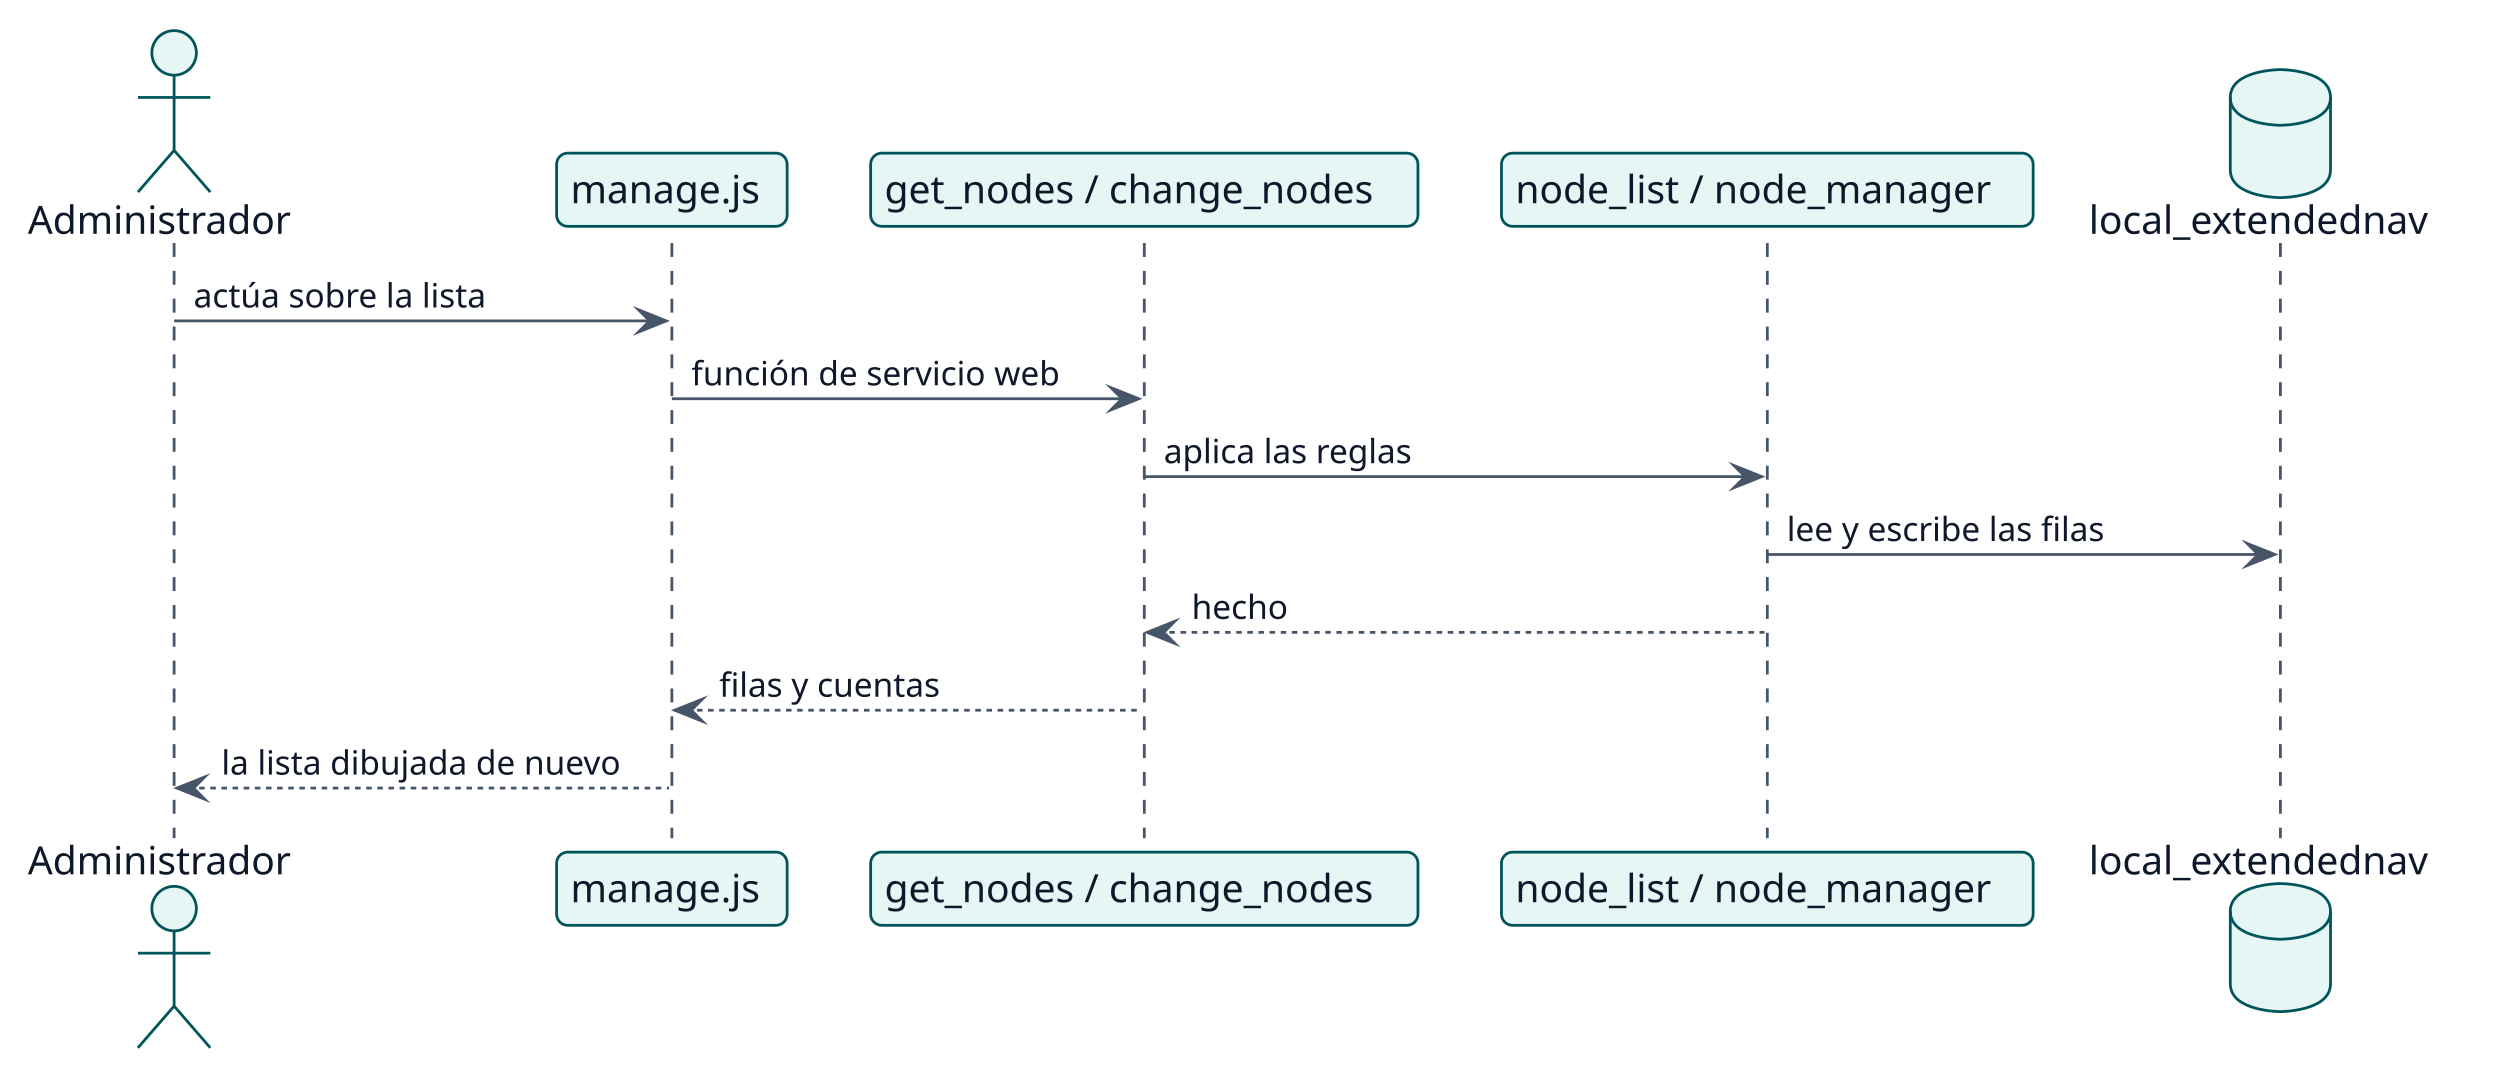
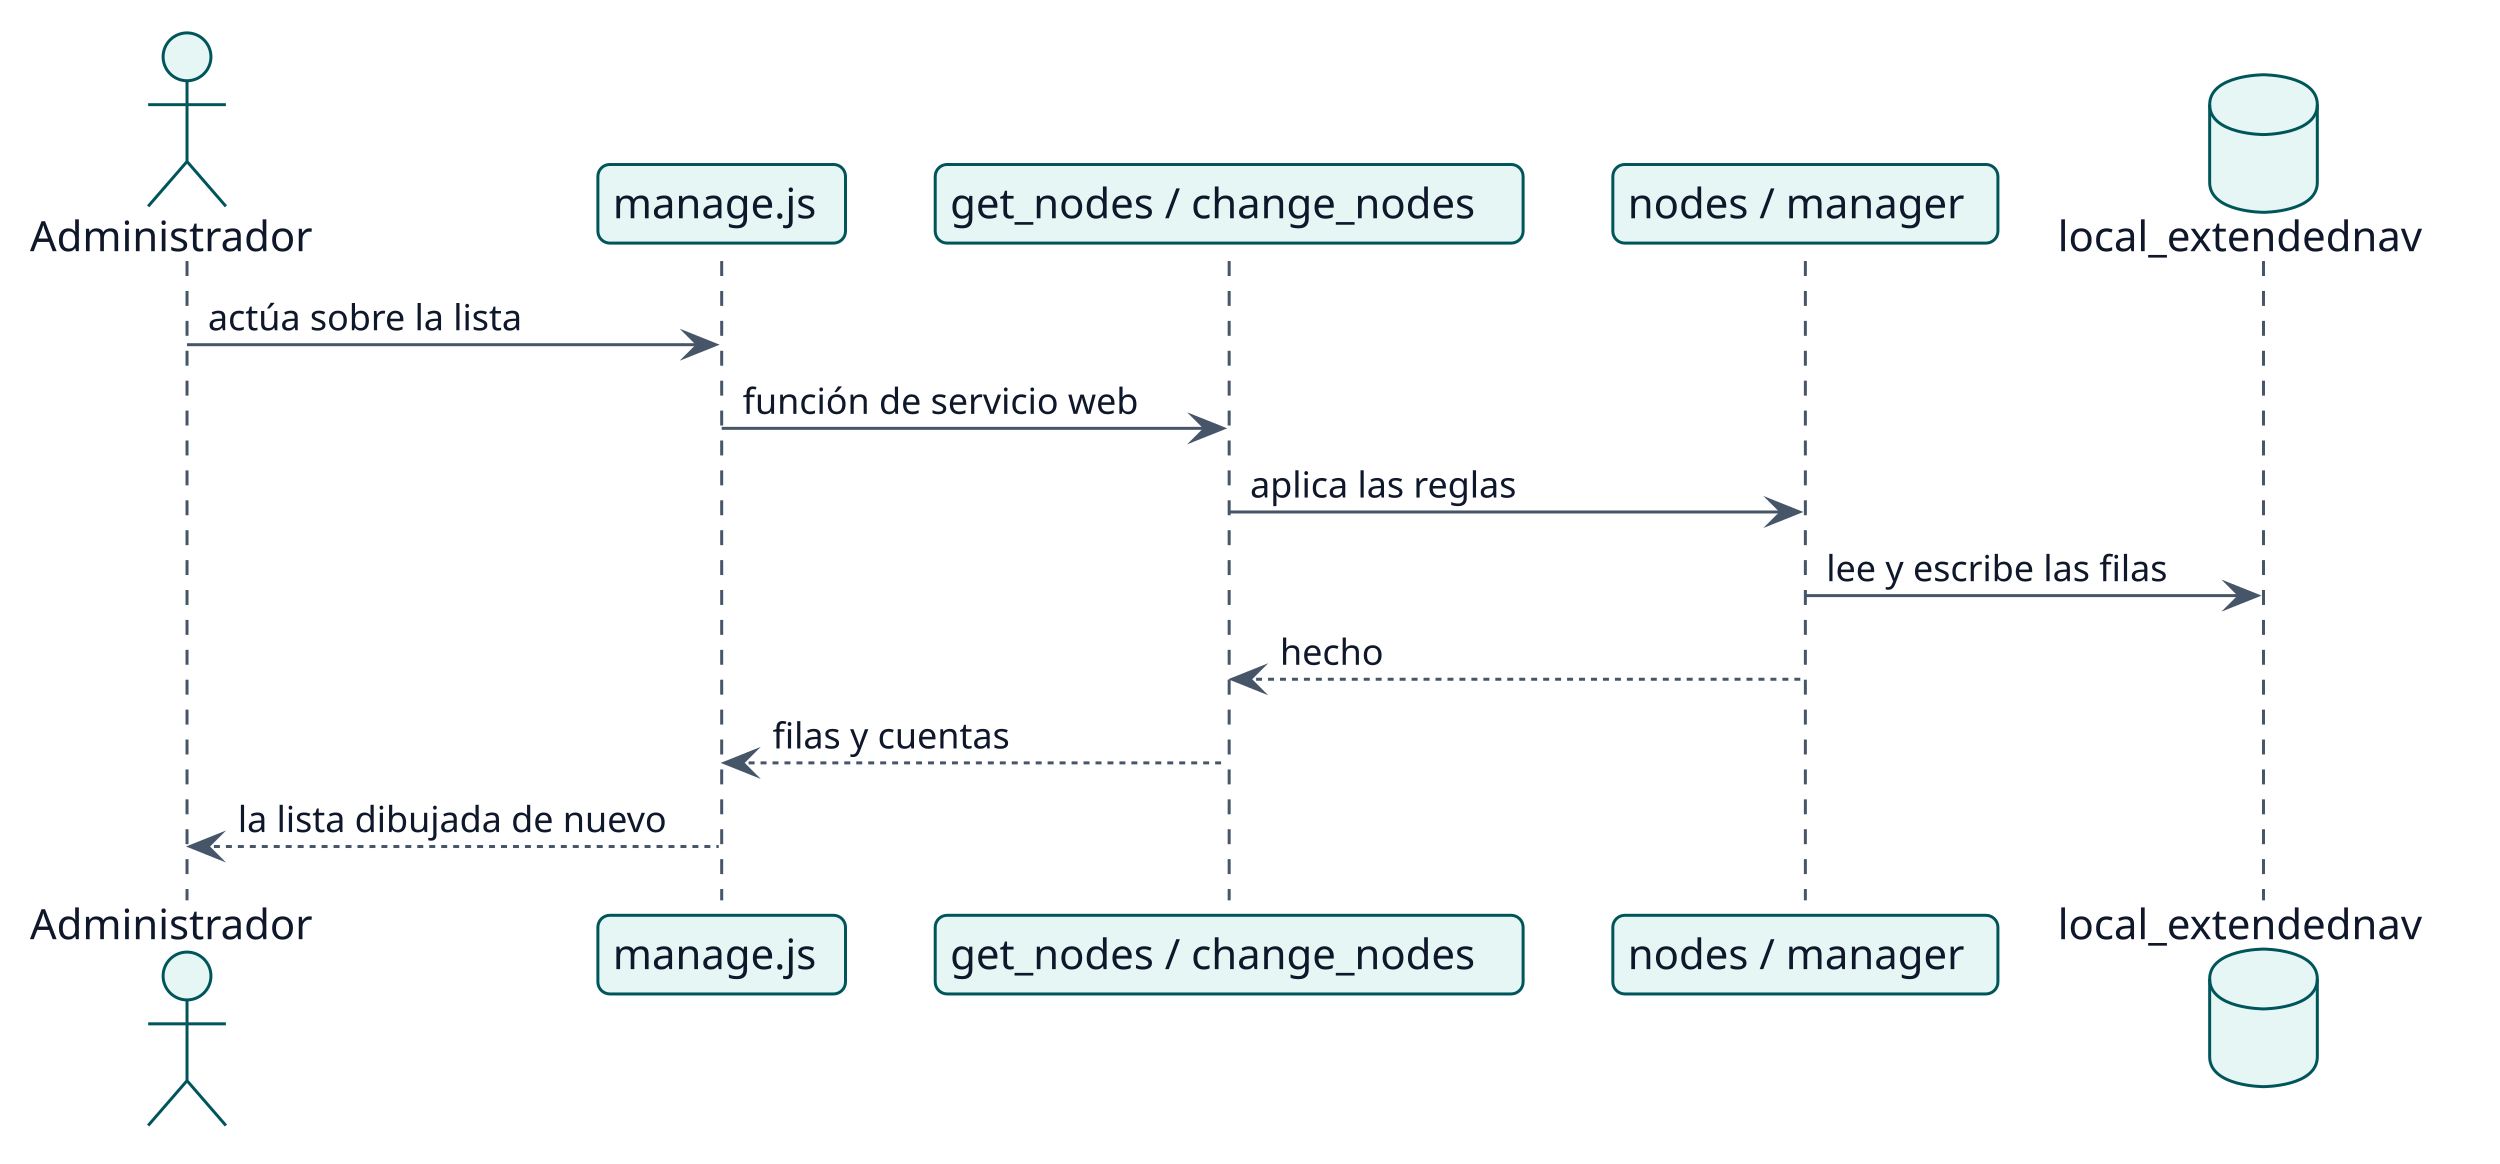
- <svg xmlns="http://www.w3.org/2000/svg" version="1.1" data-diagram-type="SEQUENCE" style="width:898px;height:389px;background:#FFFFFF;" width="898px" height="389px" viewBox="0 0 898 389" zoomAndPan="magnify" preserveAspectRatio="none" contentStyleType="text/css">
+ <svg xmlns="http://www.w3.org/2000/svg" version="1.1" data-diagram-type="SEQUENCE" style="width:836px;height:389px;background:#FFFFFF;" width="836px" height="389px" viewBox="0 0 836 389" zoomAndPan="magnify" preserveAspectRatio="none" contentStyleType="text/css">
  <defs />
  <g font-family="sans-serif" lengthAdjust="spacing">
    <g class="participant-lifeline" data-qualified-name="p0" data-entity-uid="part1" id="part1-lifeline" data-source-line="108">
      <g>
        <rect x="59.04" y="87.297" width="8" height="213.781" fill="#000" fill-opacity="0" />
        <line x1="62.54" y1="87.297" x2="62.54" y2="301.078" style="stroke:#475569;stroke-width:1;stroke-dasharray:5,5;" />
      </g>
    </g>
    <g class="participant-lifeline" data-qualified-name="p1" data-entity-uid="part2" id="part2-lifeline" data-source-line="109">
      <g>
        <rect x="237.833" y="87.297" width="8" height="213.781" fill="#000" fill-opacity="0" />
        <line x1="241.333" y1="87.297" x2="241.333" y2="301.078" style="stroke:#475569;stroke-width:1;stroke-dasharray:5,5;" />
      </g>
    </g>
    <g class="participant-lifeline" data-qualified-name="p2" data-entity-uid="part3" id="part3-lifeline" data-source-line="110">
      <g>
        <rect x="407.531" y="87.297" width="8" height="213.781" fill="#000" fill-opacity="0" />
        <line x1="411.031" y1="87.297" x2="411.031" y2="301.078" style="stroke:#475569;stroke-width:1;stroke-dasharray:5,5;" />
      </g>
    </g>
    <g class="participant-lifeline" data-qualified-name="p3" data-entity-uid="part4" id="part4-lifeline" data-source-line="111">
      <g>
-         <rect x="631.319" y="87.297" width="8" height="213.781" fill="#000" fill-opacity="0" />
-         <line x1="634.819" y1="87.297" x2="634.819" y2="301.078" style="stroke:#475569;stroke-width:1;stroke-dasharray:5,5;" />
+         <rect x="600.215" y="87.297" width="8" height="213.781" fill="#000" fill-opacity="0" />
+         <line x1="603.715" y1="87.297" x2="603.715" y2="301.078" style="stroke:#475569;stroke-width:1;stroke-dasharray:5,5;" />
      </g>
    </g>
    <g class="participant-lifeline" data-qualified-name="p4" data-entity-uid="part5" id="part5-lifeline" data-source-line="112">
      <g>
-         <rect x="815.619" y="87.297" width="8" height="213.781" fill="#000" fill-opacity="0" />
-         <line x1="819.119" y1="87.297" x2="819.119" y2="301.078" style="stroke:#475569;stroke-width:1;stroke-dasharray:5,5;" />
+         <rect x="753.412" y="87.297" width="8" height="213.781" fill="#000" fill-opacity="0" />
+         <line x1="756.912" y1="87.297" x2="756.912" y2="301.078" style="stroke:#475569;stroke-width:1;stroke-dasharray:5,5;" />
      </g>
    </g>
    <g class="participant participant-head" data-qualified-name="p0" data-entity-uid="part1" id="part1-head" data-source-line="108">
      <text x="10" y="83.995" fill="#0F172A" font-size="14" textLength="99.08" font-family="IBM Plex Sans">Administrador</text>
      <ellipse cx="62.54" cy="19" rx="8" ry="8" fill="#E6F6F4" style="stroke:#00555A;stroke-width:1;" />
      <path d="M62.54,27 L62.54,54 M49.54,35 L75.54,35 M62.54,54 L49.54,69 M62.54,54 L75.54,69" style="stroke:#00555A;stroke-width:1;" fill="none" />
    </g>
    <g class="participant participant-head" data-qualified-name="p1" data-entity-uid="part2" id="part2-head" data-source-line="109">
      <rect x="199.932" y="55" width="82.803" height="26.297" fill="#E6F6F4" style="stroke:#00555A;stroke-width:1;" rx="4" ry="4" />
      <text x="204.932" y="72.995" fill="#0F172A" font-size="14" textLength="72.803" font-family="IBM Plex Sans">manage.js</text>
    </g>
    <g class="participant participant-head" data-qualified-name="p2" data-entity-uid="part3" id="part3-head" data-source-line="110">
      <rect x="312.734" y="55" width="196.594" height="26.297" fill="#E6F6F4" style="stroke:#00555A;stroke-width:1;" rx="4" ry="4" />
      <text x="317.734" y="72.995" fill="#0F172A" font-size="14" textLength="186.594" font-family="IBM Plex Sans">get_nodes / change_nodes</text>
    </g>
    <g class="participant participant-head" data-qualified-name="p3" data-entity-uid="part4" id="part4-head" data-source-line="111">
-       <rect x="539.328" y="55" width="190.981" height="26.297" fill="#E6F6F4" style="stroke:#00555A;stroke-width:1;" rx="4" ry="4" />
-       <text x="544.328" y="72.995" fill="#0F172A" font-size="14" textLength="180.981" font-family="IBM Plex Sans">node_list / node_manager</text>
+       <rect x="539.328" y="55" width="128.774" height="26.297" fill="#E6F6F4" style="stroke:#00555A;stroke-width:1;" rx="4" ry="4" />
+       <text x="544.328" y="72.995" fill="#0F172A" font-size="14" textLength="118.774" font-family="IBM Plex Sans">nodes / manager</text>
    </g>
    <g class="participant participant-head" data-qualified-name="p4" data-entity-uid="part5" id="part5-head" data-source-line="112">
-       <text x="750.31" y="83.995" fill="#0F172A" font-size="14" textLength="131.619" font-family="IBM Plex Sans">local_extendednav</text>
-       <path d="M801.119,35 C801.119,25 819.119,25 819.119,25 C819.119,25 837.119,25 837.119,35 L837.119,61 C837.119,71 819.119,71 819.119,71 C819.119,71 801.119,71 801.119,61 L801.119,35" style="stroke:#00555A;stroke-width:1;" fill="#E6F6F4" />
-       <path d="M801.119,35 C801.119,45 819.119,45 819.119,45 C819.119,45 837.119,45 837.119,35" style="stroke:#00555A;stroke-width:1;" fill="none" />
+       <text x="688.103" y="83.995" fill="#0F172A" font-size="14" textLength="131.619" font-family="IBM Plex Sans">local_extendednav</text>
+       <path d="M738.912,35 C738.912,25 756.912,25 756.912,25 C756.912,25 774.912,25 774.912,35 L774.912,61 C774.912,71 756.912,71 756.912,71 C756.912,71 738.912,71 738.912,61 L738.912,35" style="stroke:#00555A;stroke-width:1;" fill="#E6F6F4" />
+       <path d="M738.912,35 C738.912,45 756.912,45 756.912,45 C756.912,45 774.912,45 774.912,35" style="stroke:#00555A;stroke-width:1;" fill="none" />
    </g>
    <g class="participant participant-tail" data-qualified-name="p0" data-entity-uid="part1" id="part1-tail" data-source-line="108">
      <text x="10" y="314.073" fill="#0F172A" font-size="14" textLength="99.08" font-family="IBM Plex Sans">Administrador</text>
      <ellipse cx="62.54" cy="326.375" rx="8" ry="8" fill="#E6F6F4" style="stroke:#00555A;stroke-width:1;" />
      <path d="M62.54,334.375 L62.54,361.375 M49.54,342.375 L75.54,342.375 M62.54,361.375 L49.54,376.375 M62.54,361.375 L75.54,376.375" style="stroke:#00555A;stroke-width:1;" fill="none" />
    </g>
    <g class="participant participant-tail" data-qualified-name="p1" data-entity-uid="part2" id="part2-tail" data-source-line="109">
      <rect x="199.932" y="306.078" width="82.803" height="26.297" fill="#E6F6F4" style="stroke:#00555A;stroke-width:1;" rx="4" ry="4" />
      <text x="204.932" y="324.073" fill="#0F172A" font-size="14" textLength="72.803" font-family="IBM Plex Sans">manage.js</text>
    </g>
    <g class="participant participant-tail" data-qualified-name="p2" data-entity-uid="part3" id="part3-tail" data-source-line="110">
      <rect x="312.734" y="306.078" width="196.594" height="26.297" fill="#E6F6F4" style="stroke:#00555A;stroke-width:1;" rx="4" ry="4" />
      <text x="317.734" y="324.073" fill="#0F172A" font-size="14" textLength="186.594" font-family="IBM Plex Sans">get_nodes / change_nodes</text>
    </g>
    <g class="participant participant-tail" data-qualified-name="p3" data-entity-uid="part4" id="part4-tail" data-source-line="111">
-       <rect x="539.328" y="306.078" width="190.981" height="26.297" fill="#E6F6F4" style="stroke:#00555A;stroke-width:1;" rx="4" ry="4" />
-       <text x="544.328" y="324.073" fill="#0F172A" font-size="14" textLength="180.981" font-family="IBM Plex Sans">node_list / node_manager</text>
+       <rect x="539.328" y="306.078" width="128.774" height="26.297" fill="#E6F6F4" style="stroke:#00555A;stroke-width:1;" rx="4" ry="4" />
+       <text x="544.328" y="324.073" fill="#0F172A" font-size="14" textLength="118.774" font-family="IBM Plex Sans">nodes / manager</text>
    </g>
    <g class="participant participant-tail" data-qualified-name="p4" data-entity-uid="part5" id="part5-tail" data-source-line="112">
-       <text x="750.31" y="314.073" fill="#0F172A" font-size="14" textLength="131.619" font-family="IBM Plex Sans">local_extendednav</text>
-       <path d="M801.119,327.375 C801.119,317.375 819.119,317.375 819.119,317.375 C819.119,317.375 837.119,317.375 837.119,327.375 L837.119,353.375 C837.119,363.375 819.119,363.375 819.119,363.375 C819.119,363.375 801.119,363.375 801.119,353.375 L801.119,327.375" style="stroke:#00555A;stroke-width:1;" fill="#E6F6F4" />
-       <path d="M801.119,327.375 C801.119,337.375 819.119,337.375 819.119,337.375 C819.119,337.375 837.119,337.375 837.119,327.375" style="stroke:#00555A;stroke-width:1;" fill="none" />
+       <text x="688.103" y="314.073" fill="#0F172A" font-size="14" textLength="131.619" font-family="IBM Plex Sans">local_extendednav</text>
+       <path d="M738.912,327.375 C738.912,317.375 756.912,317.375 756.912,317.375 C756.912,317.375 774.912,317.375 774.912,327.375 L774.912,353.375 C774.912,363.375 756.912,363.375 756.912,363.375 C756.912,363.375 738.912,363.375 738.912,353.375 L738.912,327.375" style="stroke:#00555A;stroke-width:1;" fill="#E6F6F4" />
+       <path d="M738.912,327.375 C738.912,337.375 756.912,337.375 756.912,337.375 C756.912,337.375 774.912,337.375 774.912,327.375" style="stroke:#00555A;stroke-width:1;" fill="none" />
    </g>
    <g class="message" data-entity-1="part1" data-entity-2="part2" id="msg1" data-source-line="114">
      <polygon points="229.333,111.266,239.333,115.266,229.333,119.266,233.333,115.266" fill="#475569" style="stroke:#475569;stroke-width:1;stroke-linejoin:miter;stroke-miterlimit:10;" />
      <line x1="62.54" y1="115.266" x2="235.333" y2="115.266" style="stroke:#475569;stroke-width:1;" />
      <text x="69.54" y="110.436" fill="#0F172A" font-size="12" textLength="114.252" font-family="IBM Plex Sans">actúa sobre la lista</text>
    </g>
    <g class="message" data-entity-1="part2" data-entity-2="part3" id="msg2" data-source-line="115">
      <polygon points="399.031,139.234,409.031,143.234,399.031,147.234,403.031,143.234" fill="#475569" style="stroke:#475569;stroke-width:1;stroke-linejoin:miter;stroke-miterlimit:10;" />
      <line x1="241.333" y1="143.234" x2="405.031" y2="143.234" style="stroke:#475569;stroke-width:1;" />
      <text x="248.333" y="138.404" fill="#0F172A" font-size="12" textLength="141.85" font-family="IBM Plex Sans">función de servicio web</text>
    </g>
    <g class="message" data-entity-1="part3" data-entity-2="part4" id="msg3" data-source-line="116">
-       <polygon points="622.819,167.203,632.819,171.203,622.819,175.203,626.819,171.203" fill="#475569" style="stroke:#475569;stroke-width:1;stroke-linejoin:miter;stroke-miterlimit:10;" />
-       <line x1="411.031" y1="171.203" x2="628.819" y2="171.203" style="stroke:#475569;stroke-width:1;" />
+       <polygon points="591.715,167.203,601.715,171.203,591.715,175.203,595.715,171.203" fill="#475569" style="stroke:#475569;stroke-width:1;stroke-linejoin:miter;stroke-miterlimit:10;" />
+       <line x1="411.031" y1="171.203" x2="597.715" y2="171.203" style="stroke:#475569;stroke-width:1;" />
      <text x="418.031" y="166.373" fill="#0F172A" font-size="12" textLength="97.031" font-family="IBM Plex Sans">aplica las reglas</text>
    </g>
    <g class="message" data-entity-1="part4" data-entity-2="part5" id="msg4" data-source-line="117">
-       <polygon points="807.119,195.172,817.119,199.172,807.119,203.172,811.119,199.172" fill="#475569" style="stroke:#475569;stroke-width:1;stroke-linejoin:miter;stroke-miterlimit:10;" />
-       <line x1="634.819" y1="199.172" x2="813.119" y2="199.172" style="stroke:#475569;stroke-width:1;" />
-       <text x="641.819" y="194.342" fill="#0F172A" font-size="12" textLength="125.396" font-family="IBM Plex Sans">lee y escribe las filas</text>
+       <polygon points="744.912,195.172,754.912,199.172,744.912,203.172,748.912,199.172" fill="#475569" style="stroke:#475569;stroke-width:1;stroke-linejoin:miter;stroke-miterlimit:10;" />
+       <line x1="603.715" y1="199.172" x2="750.912" y2="199.172" style="stroke:#475569;stroke-width:1;" />
+       <text x="610.715" y="194.342" fill="#0F172A" font-size="12" textLength="125.396" font-family="IBM Plex Sans">lee y escribe las filas</text>
    </g>
    <g class="message" data-entity-1="part4" data-entity-2="part3" id="msg5" data-source-line="118">
      <polygon points="422.031,223.141,412.031,227.141,422.031,231.141,418.031,227.141" fill="#475569" style="stroke:#475569;stroke-width:1;stroke-linejoin:miter;stroke-miterlimit:10;" />
-       <line x1="416.031" y1="227.141" x2="633.819" y2="227.141" style="stroke:#475569;stroke-width:1;stroke-dasharray:2,2;" />
+       <line x1="416.031" y1="227.141" x2="602.715" y2="227.141" style="stroke:#475569;stroke-width:1;stroke-dasharray:2,2;" />
      <text x="428.031" y="222.311" fill="#0F172A" font-size="12" textLength="36.533" font-family="IBM Plex Sans">hecho</text>
    </g>
    <g class="message" data-entity-1="part3" data-entity-2="part2" id="msg6" data-source-line="119">
      <polygon points="252.333,251.109,242.333,255.109,252.333,259.109,248.333,255.109" fill="#475569" style="stroke:#475569;stroke-width:1;stroke-linejoin:miter;stroke-miterlimit:10;" />
      <line x1="246.333" y1="255.109" x2="410.031" y2="255.109" style="stroke:#475569;stroke-width:1;stroke-dasharray:2,2;" />
      <text x="258.333" y="250.279" fill="#0F172A" font-size="12" textLength="86.73" font-family="IBM Plex Sans">filas y cuentas</text>
    </g>
    <g class="message" data-entity-1="part2" data-entity-2="part1" id="msg7" data-source-line="120">
      <polygon points="73.54,279.078,63.54,283.078,73.54,287.078,69.54,283.078" fill="#475569" style="stroke:#475569;stroke-width:1;stroke-linejoin:miter;stroke-miterlimit:10;" />
      <line x1="67.54" y1="283.078" x2="240.333" y2="283.078" style="stroke:#475569;stroke-width:1;stroke-dasharray:2,2;" />
      <text x="79.54" y="278.248" fill="#0F172A" font-size="12" textLength="154.793" font-family="IBM Plex Sans">la lista dibujada de nuevo</text>
    </g>
  </g>
</svg>
